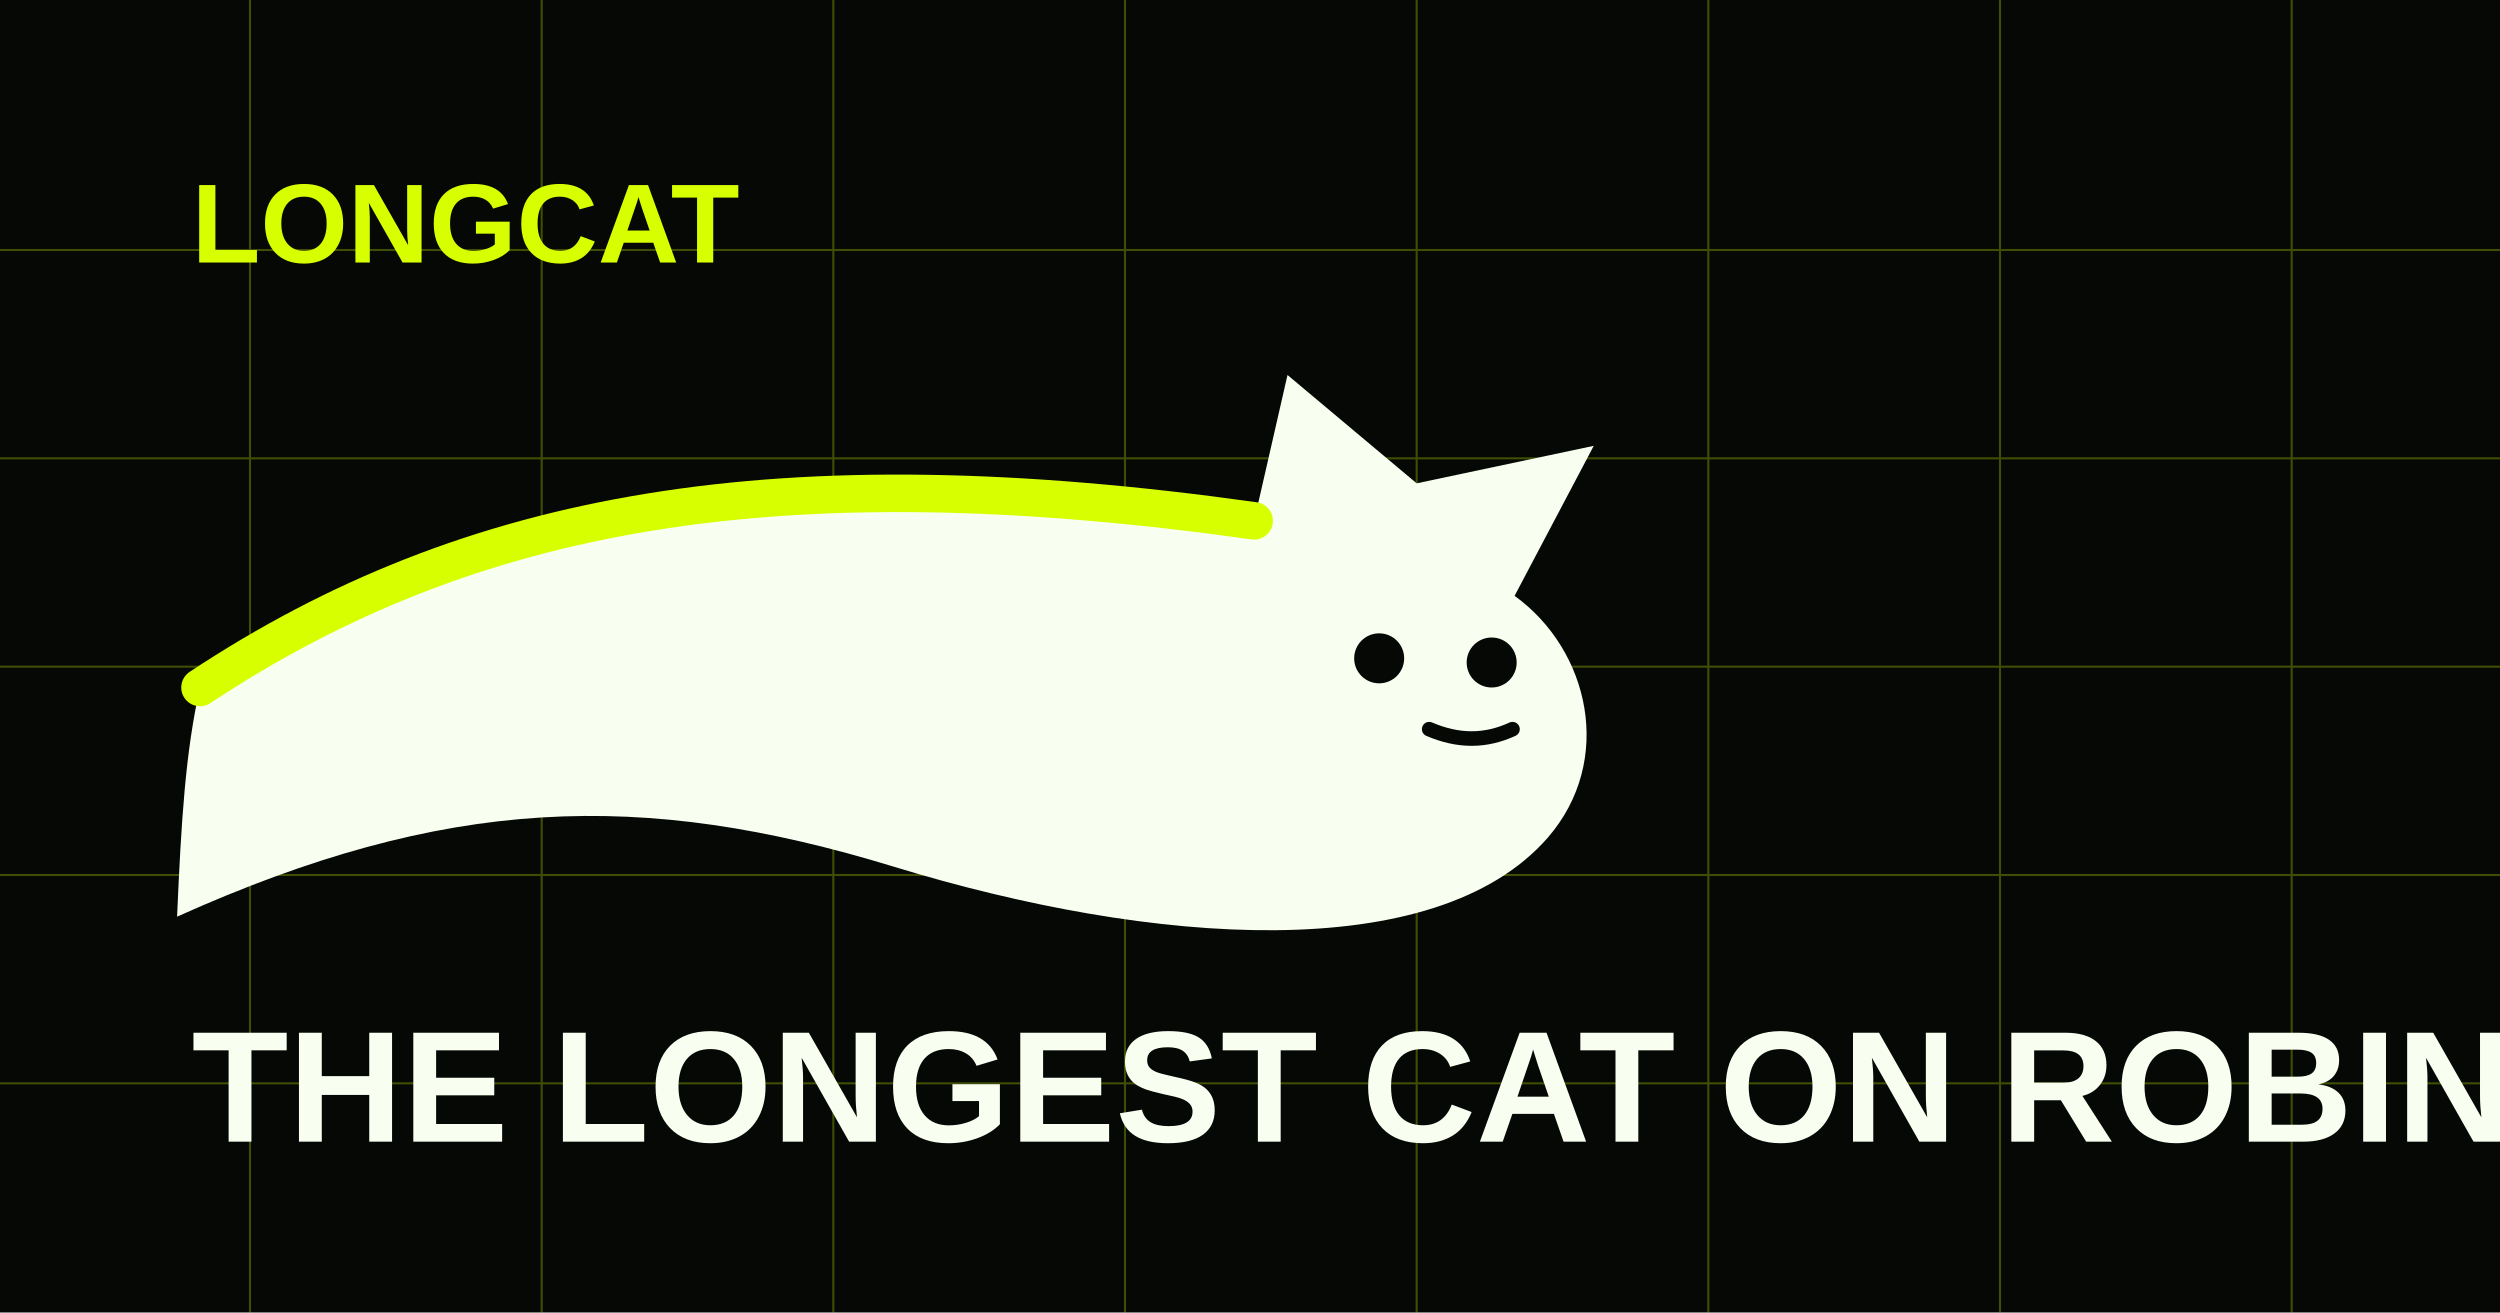
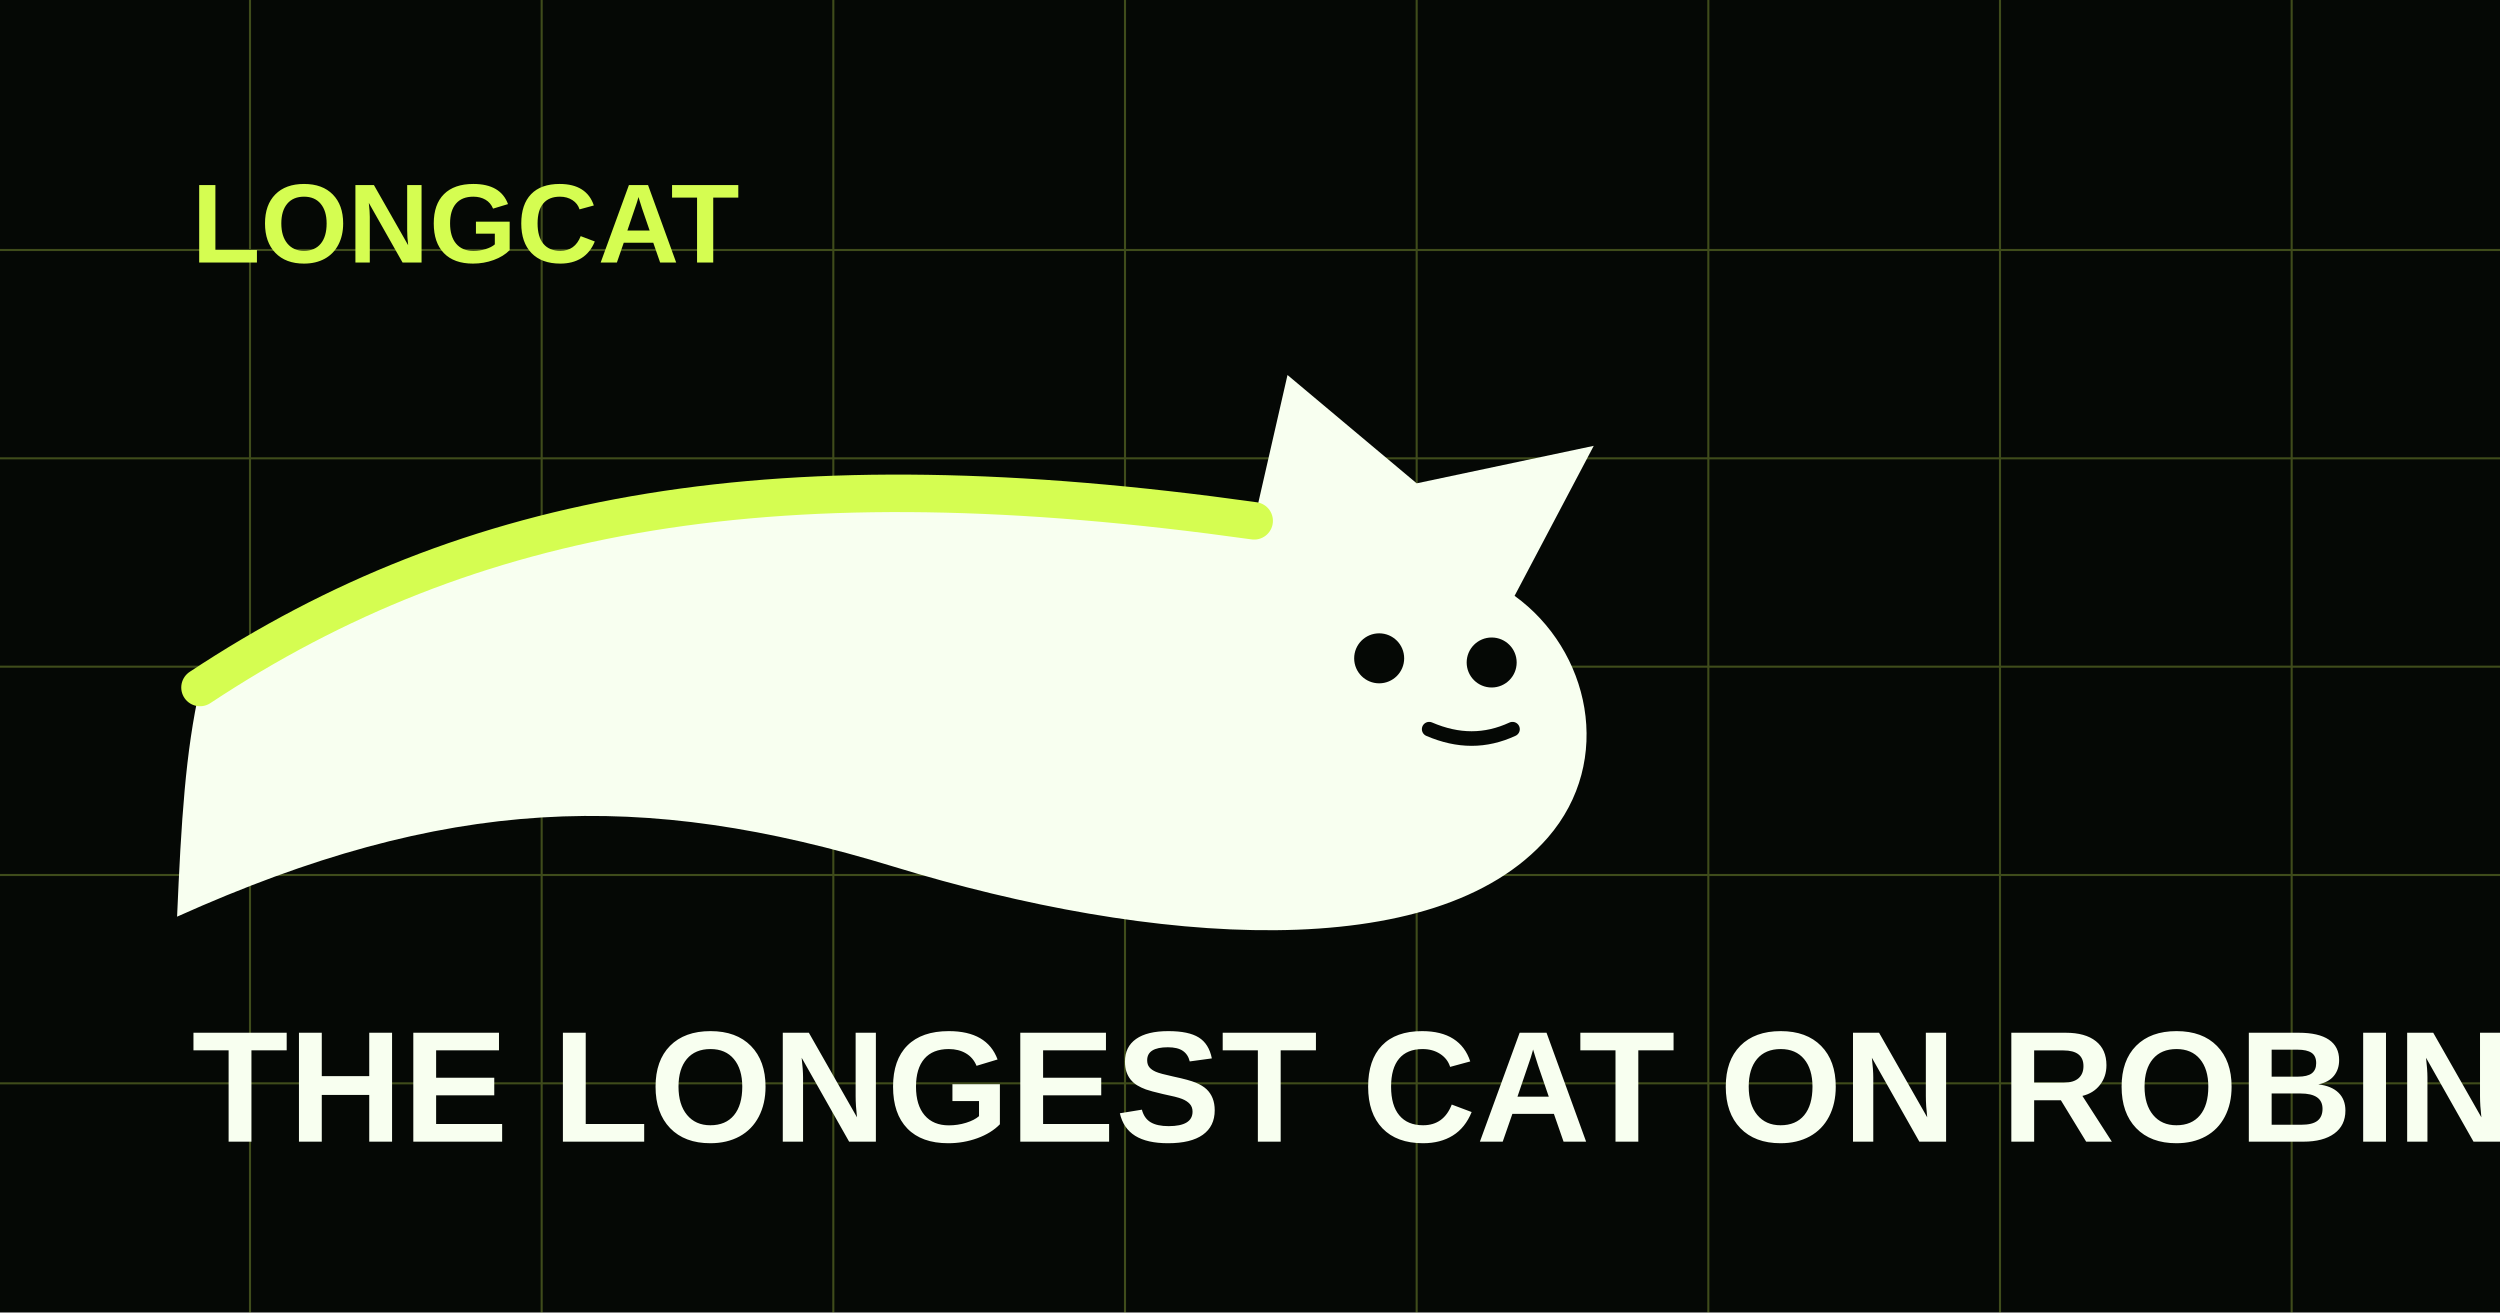
<svg xmlns="http://www.w3.org/2000/svg" viewBox="0 0 1200 630" role="img" aria-label="Longcat social mark">
  <rect width="1200" height="630" fill="#050805" />
-   <g opacity=".28" stroke="#d7ff00" stroke-width="1">
+   <g opacity=".28" stroke="#d5fd51" stroke-width="1">
    <path d="M0 120h1200M0 220h1200M0 320h1200M0 420h1200M0 520h1200" />
    <path d="M120 0v630M260 0v630M400 0v630M540 0v630M680 0v630M820 0v630M960 0v630M1100 0v630" />
  </g>
  <path d="M96 330c130-86 278-112 506-80l16-70 62 52 85-18-38 72c36 26 48 79 16 116-54 62-190 52-314 14-121-37-215-34-344 24 2-46 4-79 11-110Z" fill="#f8fff0" />
-   <path d="M96 330c130-86 278-112 506-80" fill="none" stroke="#d7ff00" stroke-width="18" stroke-linecap="round" />
+   <path d="M96 330c130-86 278-112 506-80" fill="none" stroke="#d5fd51" stroke-width="18" stroke-linecap="round" />
  <circle cx="662" cy="316" r="12" fill="#050805" />
  <circle cx="716" cy="318" r="12" fill="#050805" />
  <path d="M686 350c14 6 27 6 40 0" fill="none" stroke="#050805" stroke-width="7" stroke-linecap="round" />
-   <text x="92" y="126" fill="#d7ff00" font-family="Arial, Helvetica, sans-serif" font-size="54" font-weight="900">LONGCAT</text>
+   <text x="92" y="126" fill="#d5fd51" font-family="Arial, Helvetica, sans-serif" font-size="54" font-weight="900">LONGCAT</text>
  <text x="92" y="548" fill="#f8fff0" font-family="Arial, Helvetica, sans-serif" font-size="76" font-weight="900">THE LONGEST CAT ON ROBINHOOD</text>
</svg>
